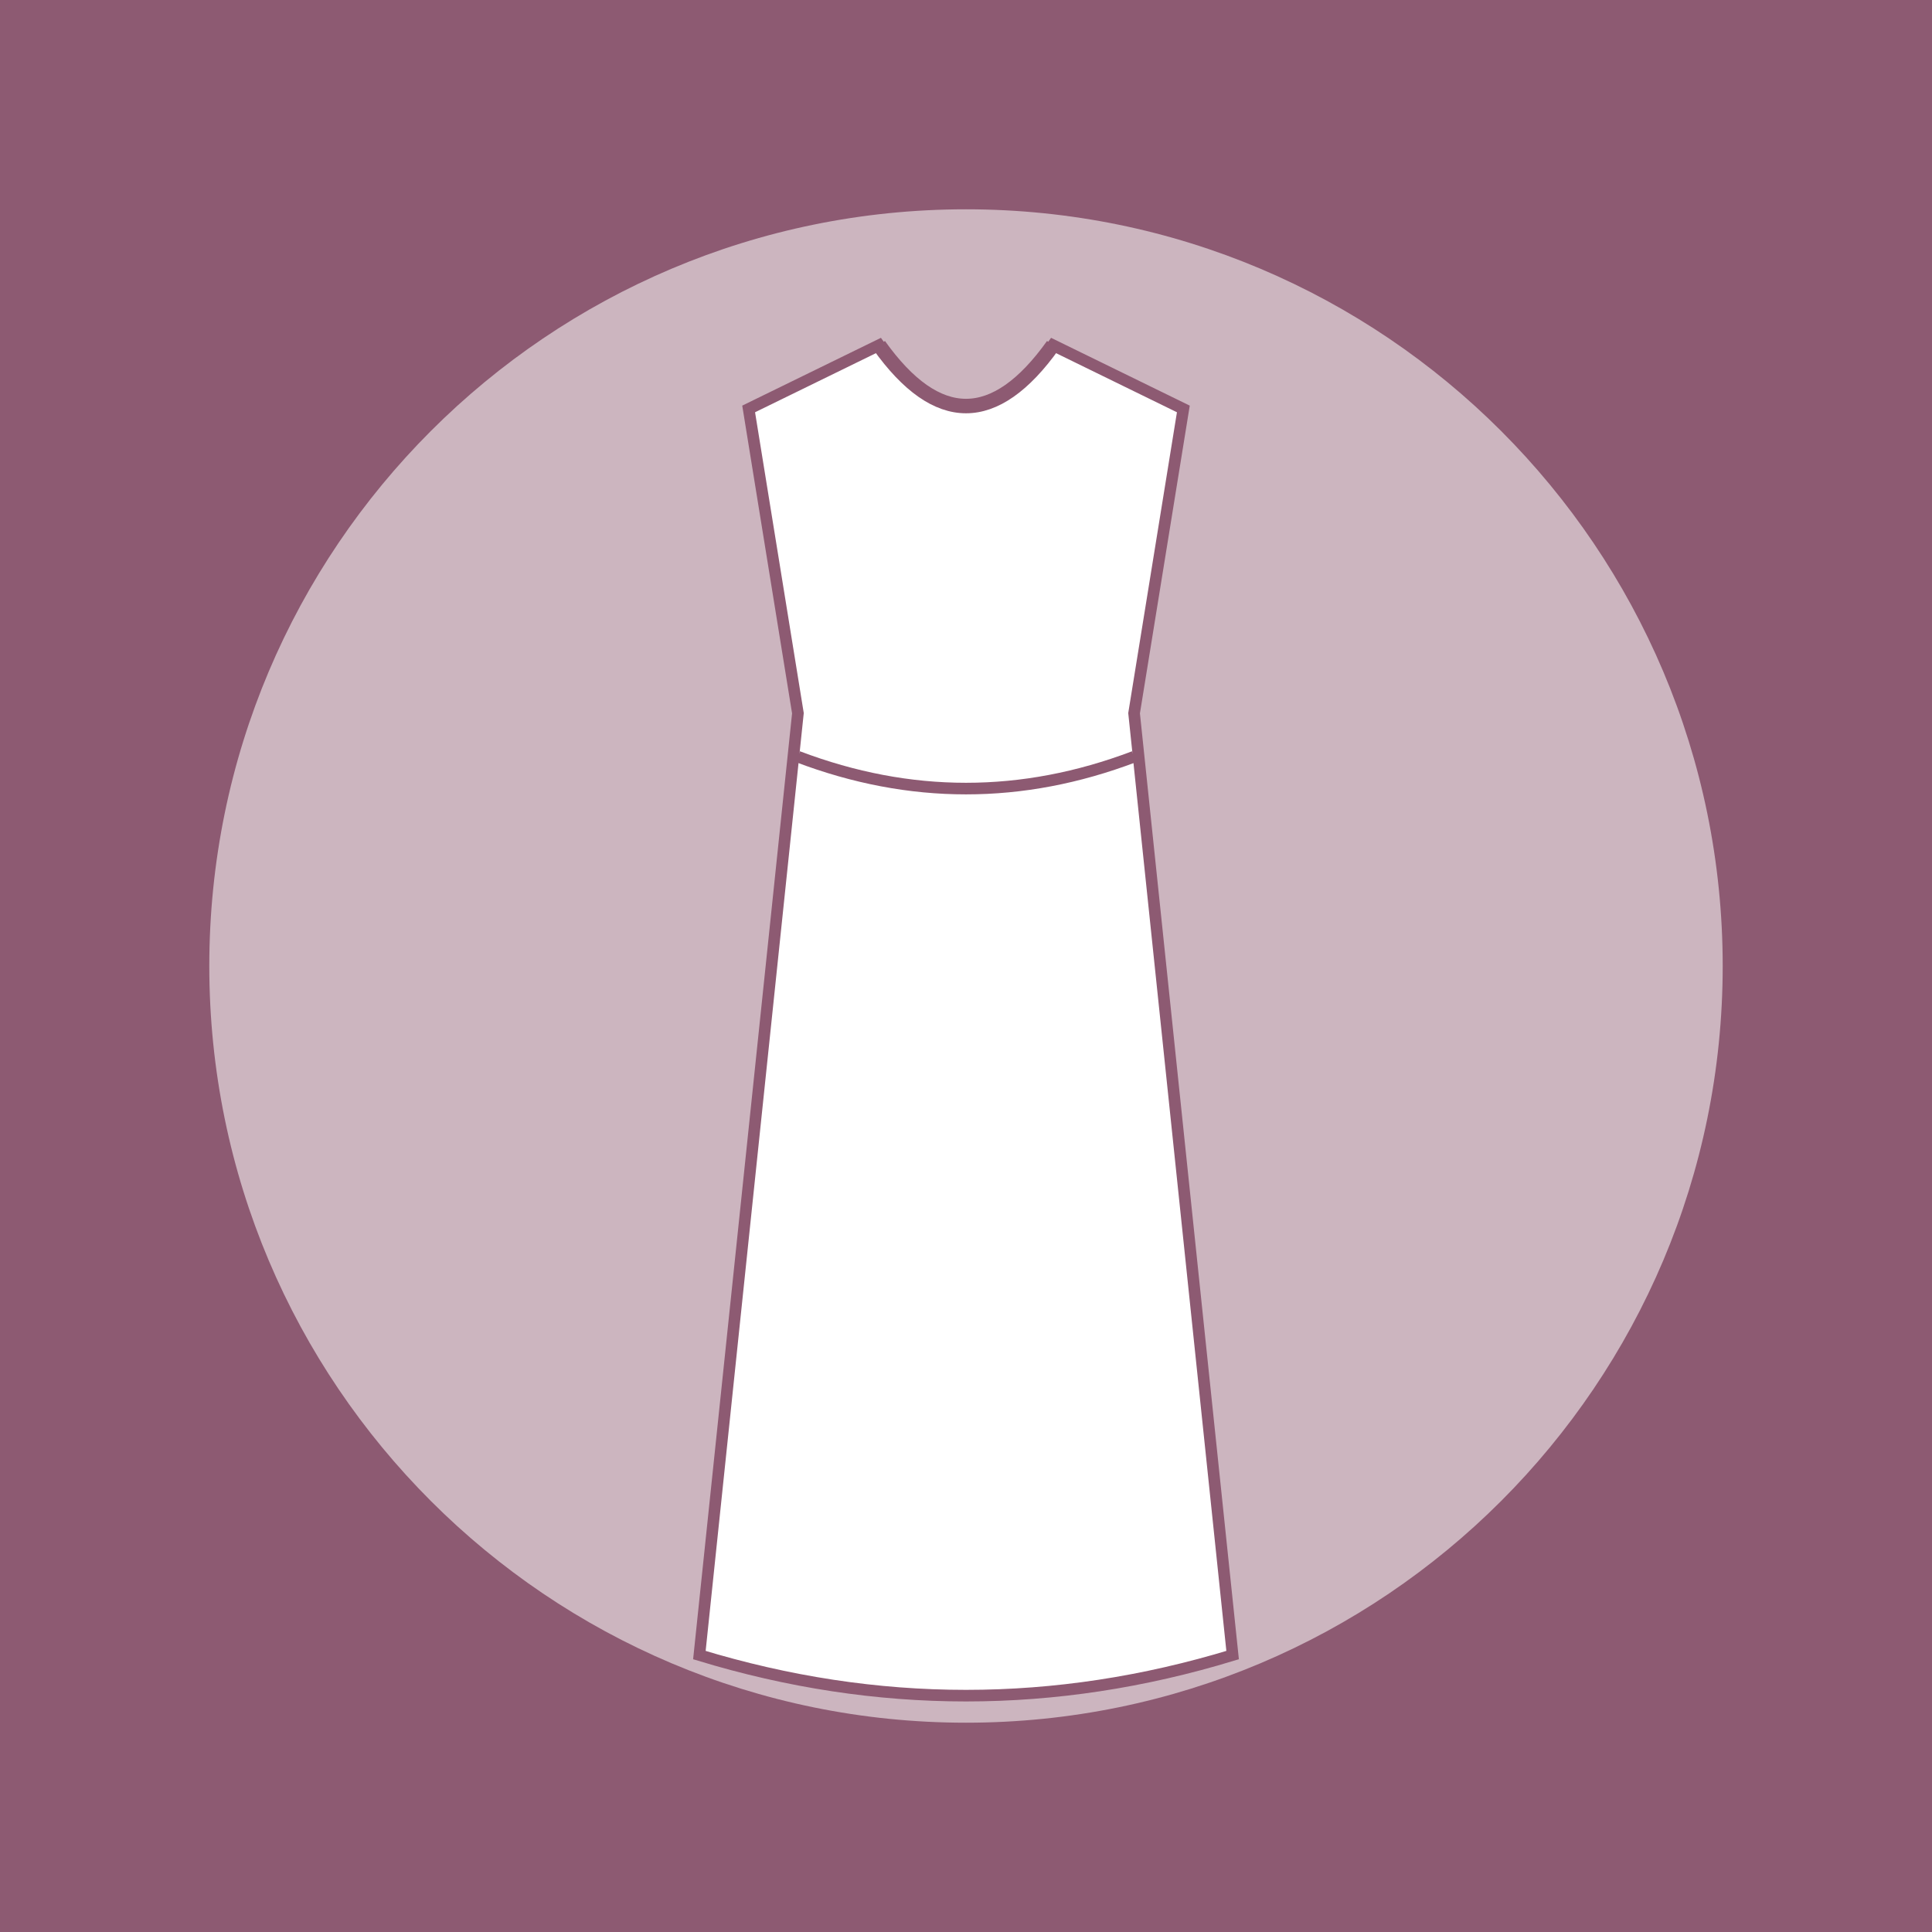
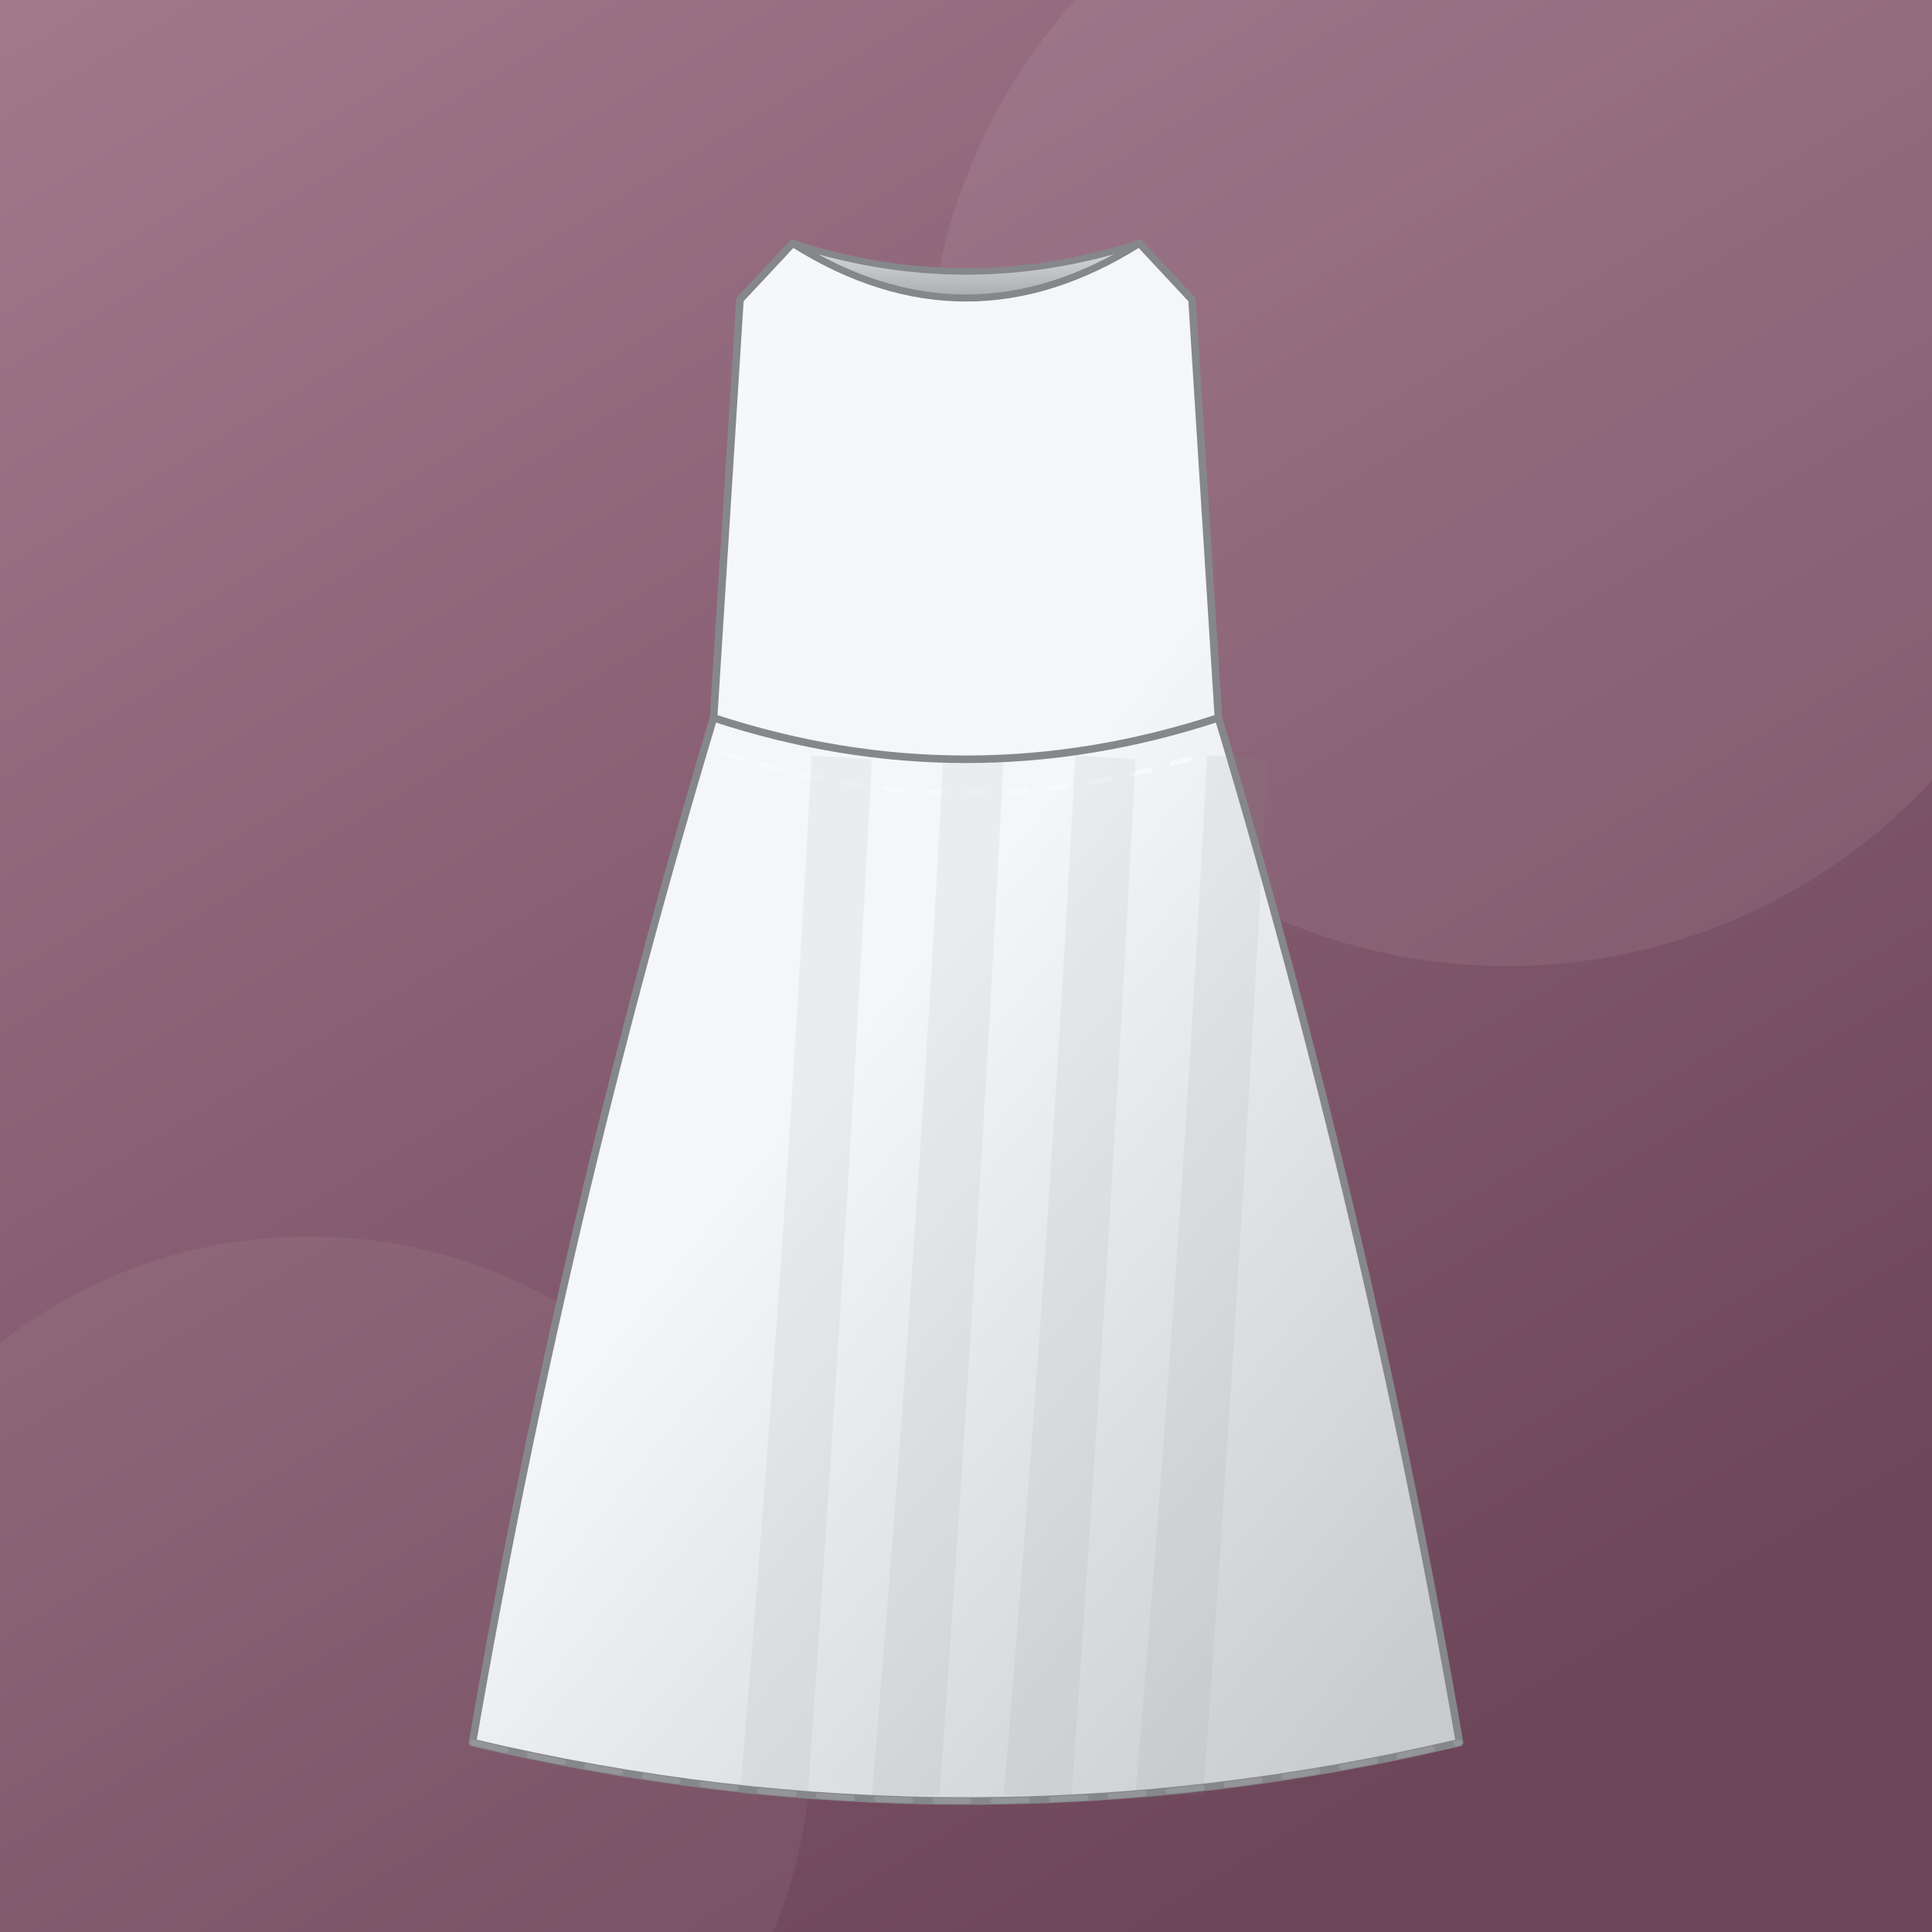
- <svg xmlns="http://www.w3.org/2000/svg" viewBox="0 0 600 600" width="600" height="600" role="img">
-   <defs />
-   <rect width="600" height="600" fill="#8d5a72" />
-   <circle cx="300" cy="300" r="235" fill="#ffffff" opacity="0.55" />
-   <g transform="translate(30.0,10.0) scale(0.9)">
-     <path d="M225 130 L270 108 Q300 150 330 108 L375 130 L358 235 L392 560 Q300 588 208 560 L242 235 Z" fill="#ffffff" stroke="#8d5a72" stroke-width="4" />
-     <path d="M270 108 Q300 150 330 108" fill="none" stroke="#8d5a72" stroke-width="5" />
-     <path d="M242 250 Q300 272 358 250" fill="none" stroke="#8d5a72" stroke-width="4" />
+ <svg xmlns="http://www.w3.org/2000/svg" viewBox="0 0 800 800" width="800" height="800" role="img">
+   <defs>
+     <filter id="soft" x="-30%" y="-30%" width="160%" height="160%">
+       <feGaussianBlur stdDeviation="70" />
+     </filter>
+     <linearGradient id="fcwom" x1="0.1" y1="0" x2="0.9" y2="1">
+       <stop offset="0" stop-color="#f6f7fb" />
+       <stop offset="0.45" stop-color="#f4f6fa" />
+       <stop offset="1" stop-color="#c8cacd" />
+     </linearGradient>
+     <linearGradient id="rcwom" x1="0" y1="0" x2="0" y2="1">
+       <stop offset="0" stop-color="#dcdde1" />
+       <stop offset="1" stop-color="#abacaf" />
+     </linearGradient>
+     <radialGradient id="shcwom" cx="0.5" cy="0.5" r="0.5">
+       <stop offset="0" stop-color="#0b1220" stop-opacity="0.20" />
+       <stop offset="1" stop-color="#0b1220" stop-opacity="0" />
+     </radialGradient>
+     <linearGradient id="tgcwom" x1="0" y1="0" x2="0.6" y2="1">
+       <stop offset="0" stop-color="#a2788b" />
+       <stop offset="1" stop-color="#6e4659" />
+     </linearGradient>
+   </defs>
+   <rect width="800" height="800" fill="url(#tgcwom)" />
+   <circle cx="624.0" cy="160.0" r="240.0" fill="#ffffff" opacity="0.07" />
+   <circle cx="128.0" cy="720.0" r="208.0" fill="#ffffff" opacity="0.05" />
+   <g transform="translate(49,-99) scale(0.78)">
+     <path d="M358 256 Q450 314 542 256 L570 286 L584 508 Q664 774 712 1052 Q450 1114 188 1052 Q236 774 316 508 L330 286 Z" fill="url(#fcwom)" stroke="#86878a" stroke-width="4" stroke-linejoin="round" />
+     <path d="M358 256 Q450 314 542 256 Q450 286 358 256 Z" fill="url(#rcwom)" stroke="#86878a" stroke-width="3.5" />
+     <path d="M316 508 Q450 552 584 508" fill="none" stroke="#86878a" stroke-width="4" />
+     <path d="M320 526 Q450 570 580 526" fill="none" stroke="#f7f9fc" stroke-width="2.5" stroke-dasharray="12 10" />
+     <g clip-path="url(#clipcwom)">
+       <path d="M400 530 Q386 800 366 1080 L330 1080 Q354 796 368 528 Z" fill="#86878a" opacity="0.09" />
+       <path d="M470 530 Q456 800 436 1080 L400 1080 Q424 796 438 528 Z" fill="#86878a" opacity="0.09" />
+       <path d="M540 530 Q526 800 506 1080 L470 1080 Q494 796 508 528 Z" fill="#86878a" opacity="0.09" />
+       <path d="M610 530 Q596 800 576 1080 L540 1080 Q564 796 578 528 Z" fill="#86878a" opacity="0.09" />
+     </g>
+     <path d="M188 1052 Q450 1114 712 1052" fill="none" stroke="#97999b" stroke-width="3" stroke-dasharray="18 13" stroke-linecap="round" opacity="0.75" />
  </g>
</svg>
